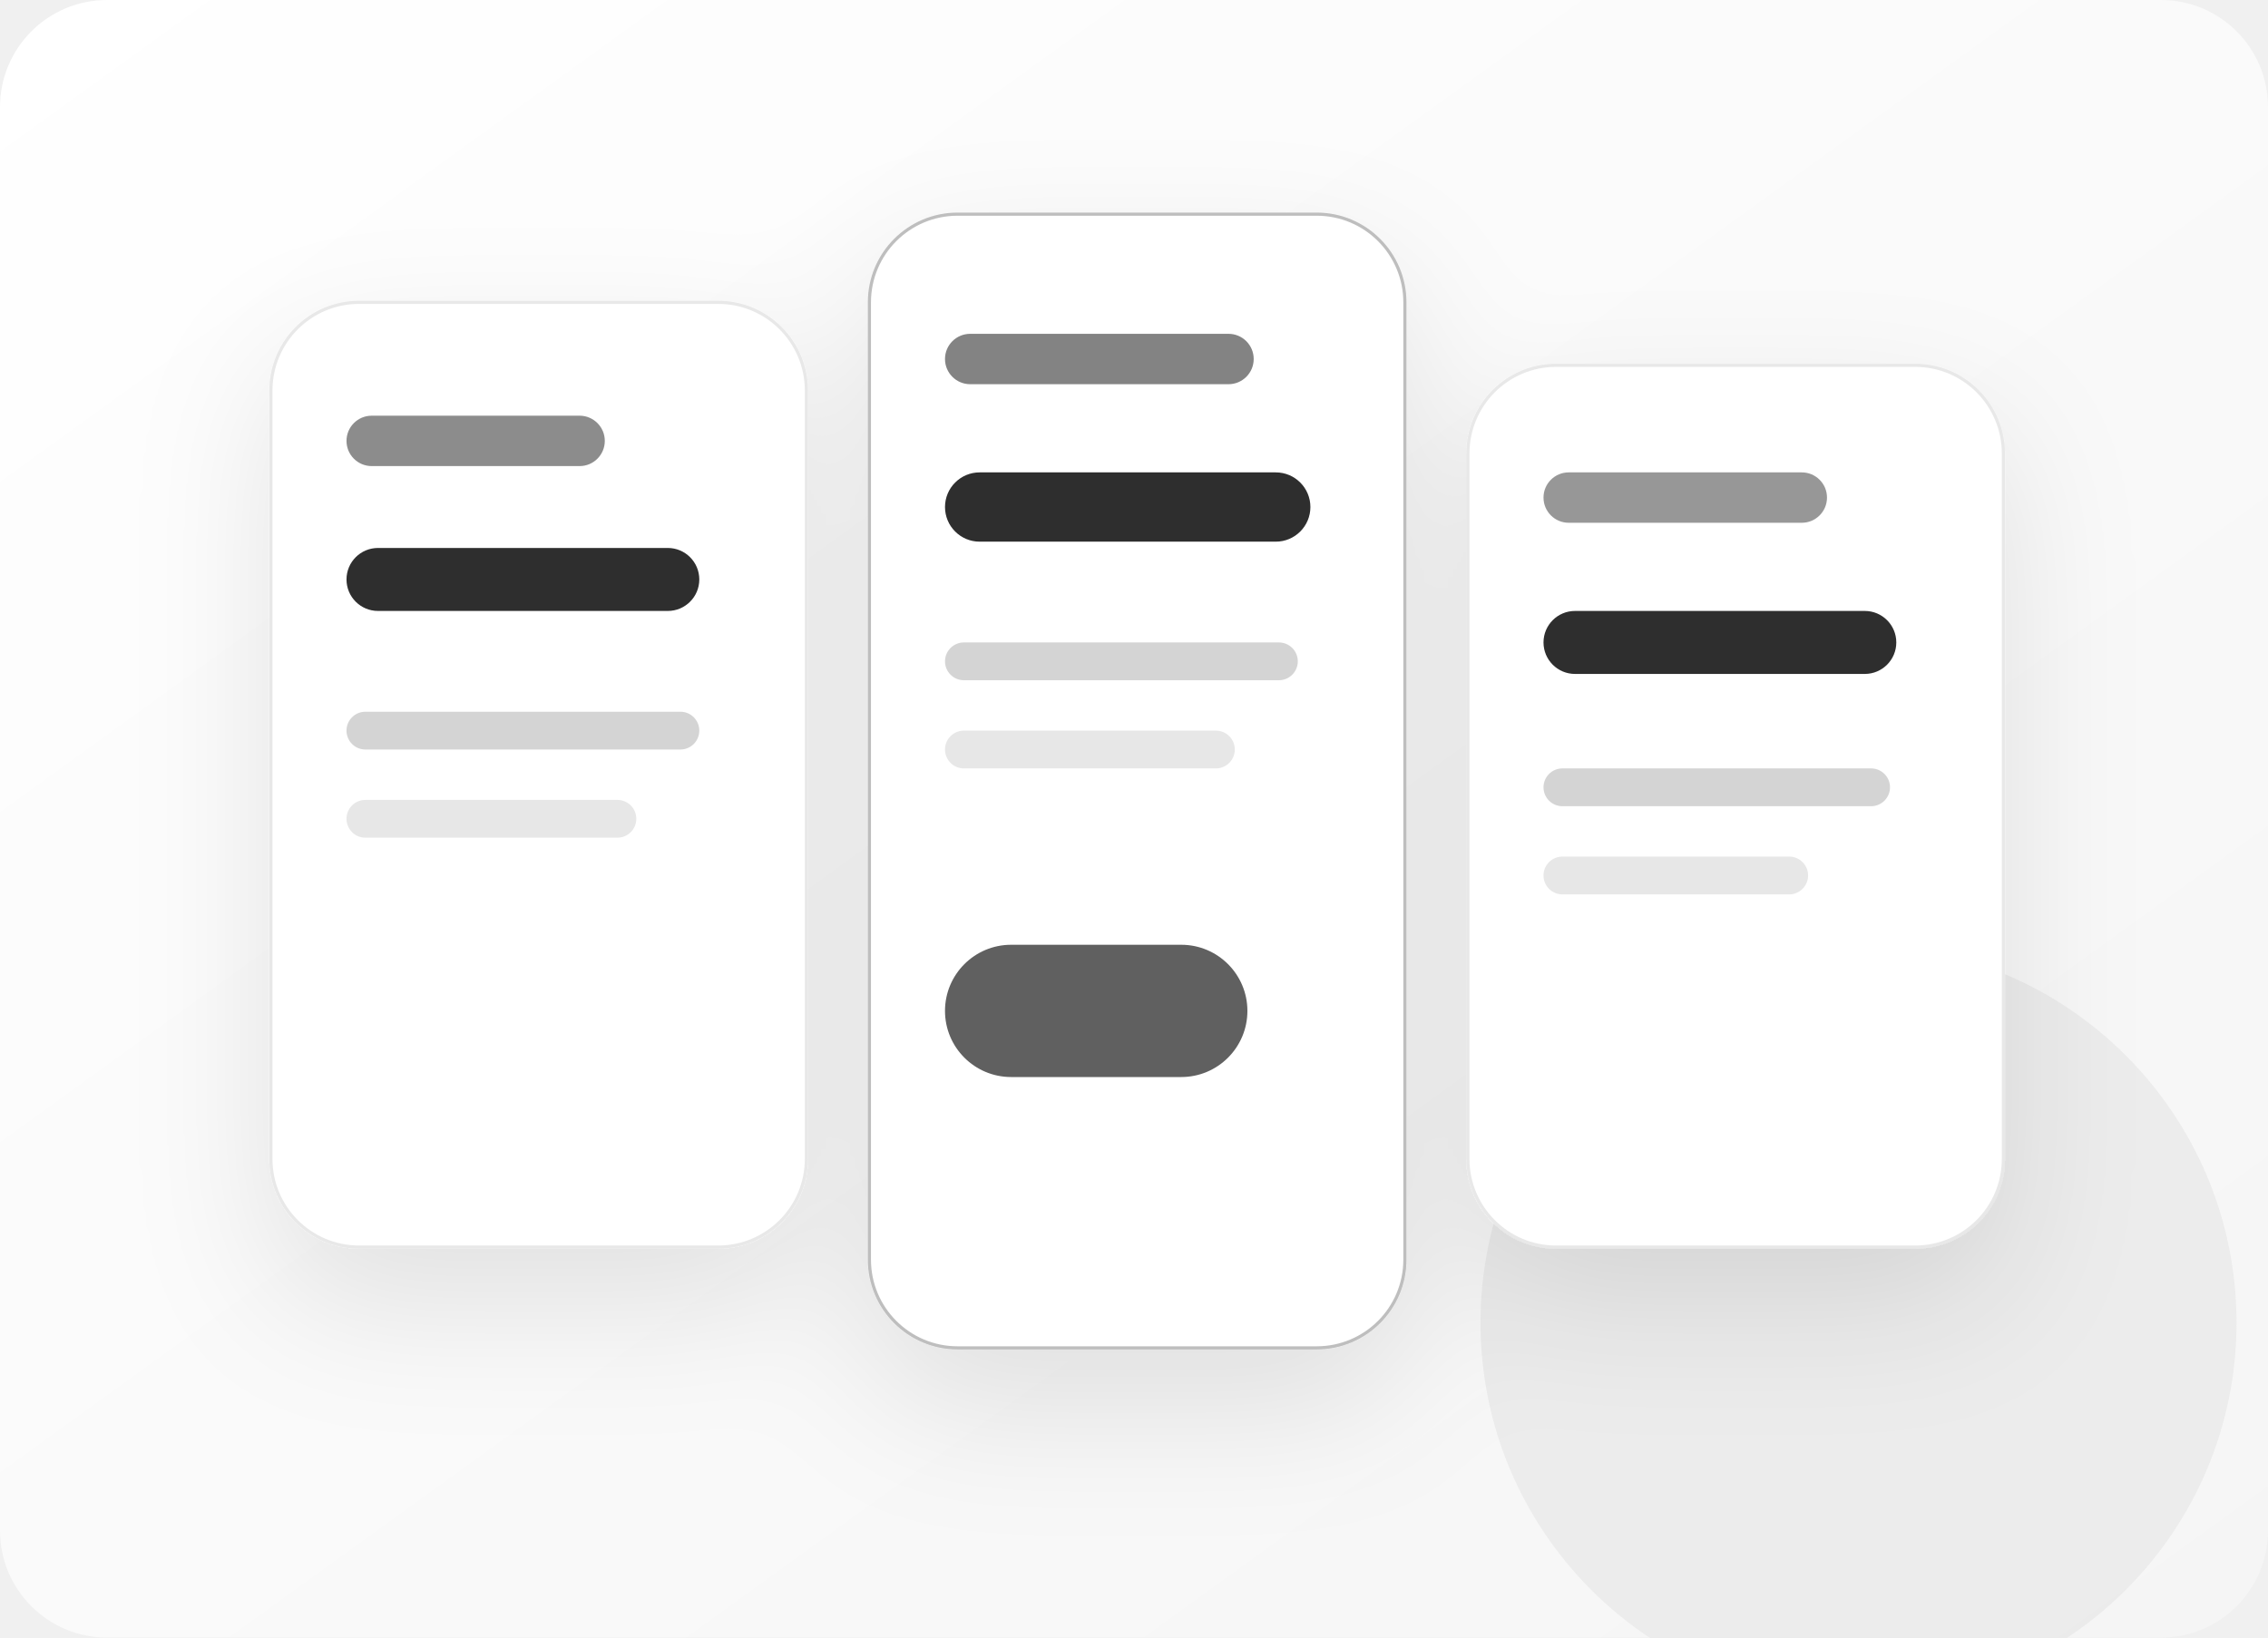
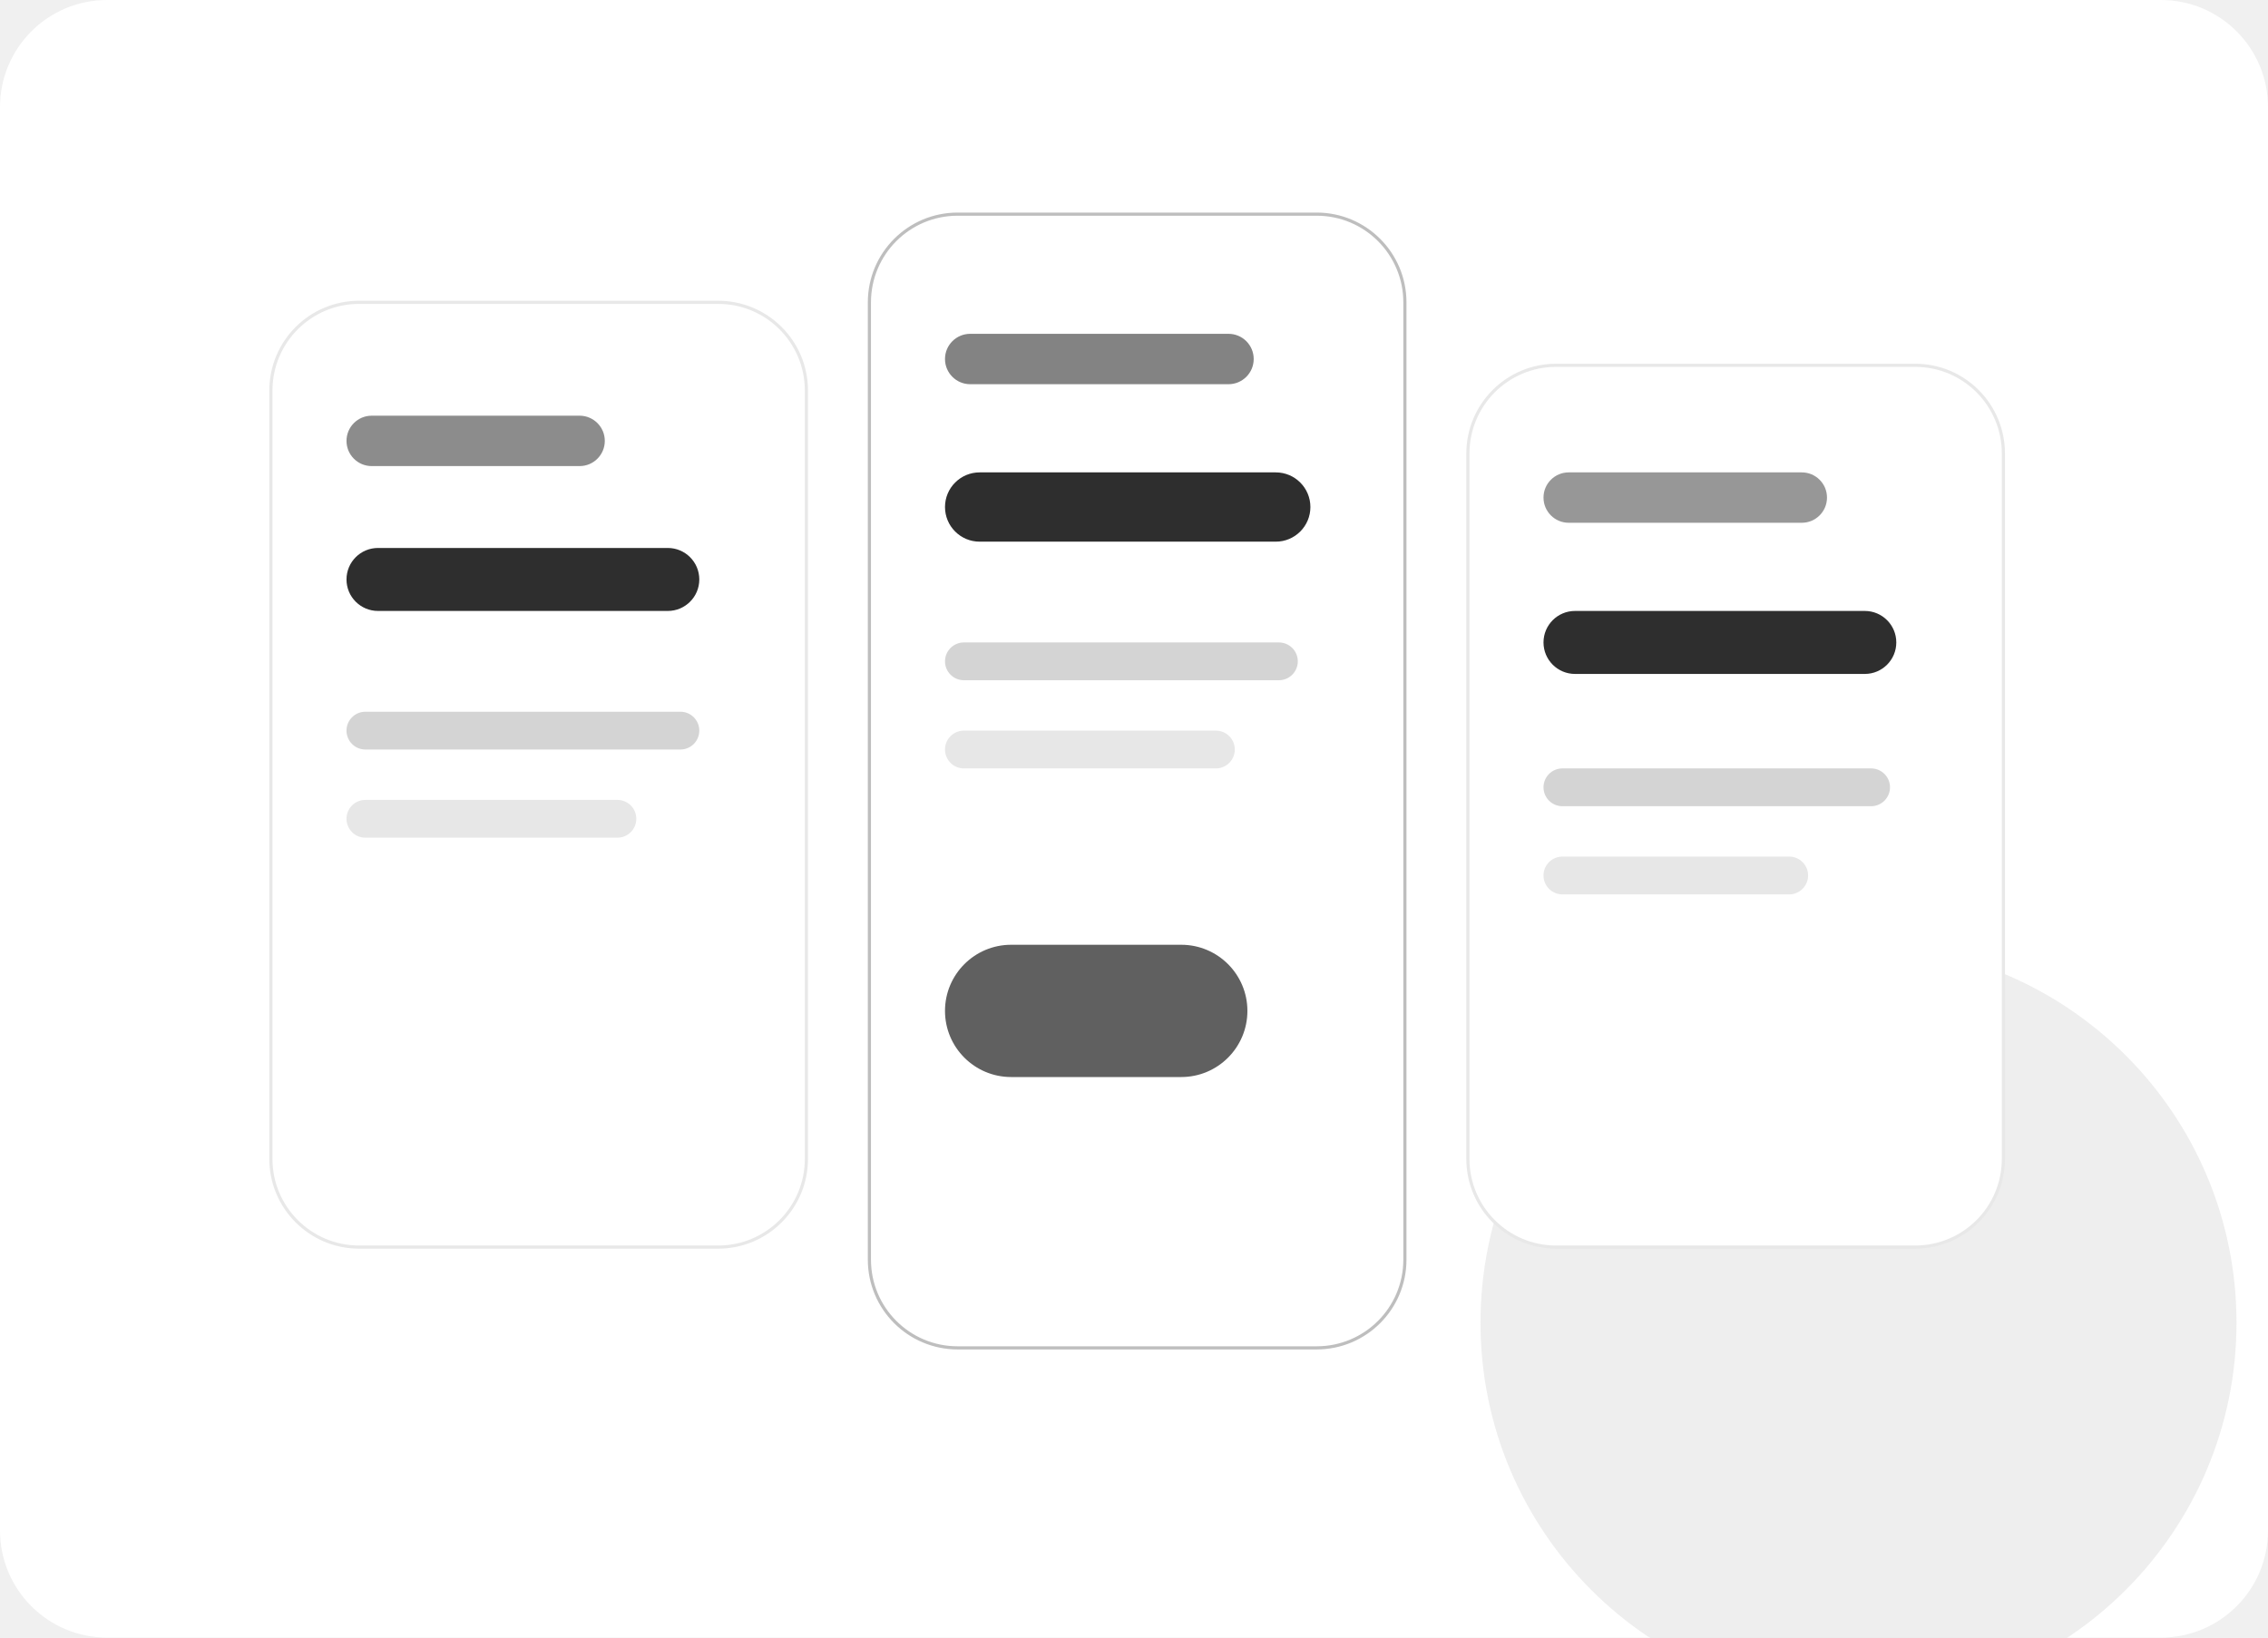
<svg xmlns="http://www.w3.org/2000/svg" width="720" height="520" viewBox="0 0 720 520" role="img" aria-label="웹사이트 제작 서비스 구성 일러스트">
  <defs>
    <linearGradient id="bg" x1="0" x2="1" y1="0" y2="1">
      <stop offset="0" stop-color="#ffffff" />
      <stop offset="1" stop-color="#f5f5f5" />
    </linearGradient>
    <filter id="soft" x="-20%" y="-20%" width="140%" height="140%">
      <feDropShadow dx="0" dy="18" stdDeviation="22" flood-color="#171717" flood-opacity="0.10" />
    </filter>
  </defs>
-   <rect width="720" height="520" rx="34" fill="url(#bg)" />
+   <rect width="720" height="520" rx="34" fill="#ffffff" />
  <circle cx="590" cy="420" r="120" fill="#e8e8e8" opacity="0.74" />
-   <g filter="url(#soft)">
+   <g>
    <rect x="86" y="96" width="170" height="300" rx="28" fill="#ffffff" stroke="#e8e8e8" />
    <rect x="110" y="132" width="82" height="16" rx="8" fill="#606060" opacity="0.72" />
    <rect x="110" y="174" width="112" height="20" rx="10" fill="#171717" opacity="0.9" />
    <rect x="110" y="226" width="112" height="12" rx="6" fill="#d4d4d4" />
    <rect x="110" y="254" width="92" height="12" rx="6" fill="#e7e7e7" />
    <rect x="276" y="68" width="170" height="360" rx="28" fill="#ffffff" stroke="#bebebe" />
    <rect x="300" y="106" width="98" height="16" rx="8" fill="#606060" opacity="0.78" />
    <rect x="300" y="150" width="116" height="22" rx="11" fill="#171717" opacity="0.9" />
    <rect x="300" y="204" width="112" height="12" rx="6" fill="#d4d4d4" />
    <rect x="300" y="232" width="92" height="12" rx="6" fill="#e7e7e7" />
    <rect x="300" y="300" width="96" height="42" rx="21" fill="#606060" />
    <rect x="466" y="116" width="170" height="280" rx="28" fill="#ffffff" stroke="#e8e8e8" />
    <rect x="490" y="150" width="90" height="16" rx="8" fill="#606060" opacity="0.65" />
    <rect x="490" y="194" width="112" height="20" rx="10" fill="#171717" opacity="0.9" />
    <rect x="490" y="244" width="110" height="12" rx="6" fill="#d4d4d4" />
    <rect x="490" y="272" width="84" height="12" rx="6" fill="#e7e7e7" />
  </g>
</svg>
